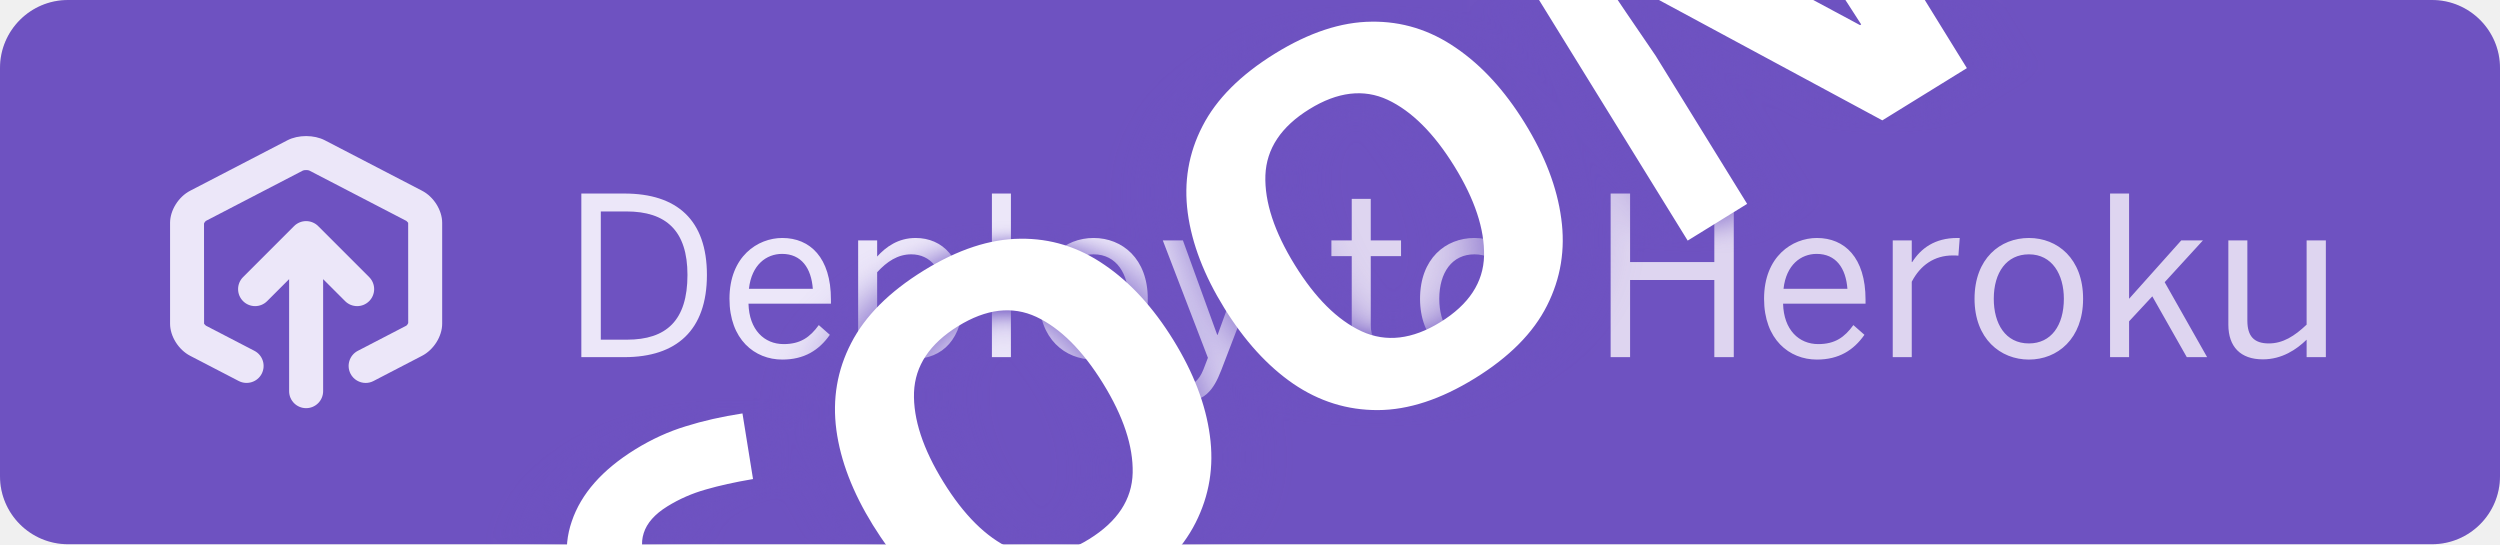
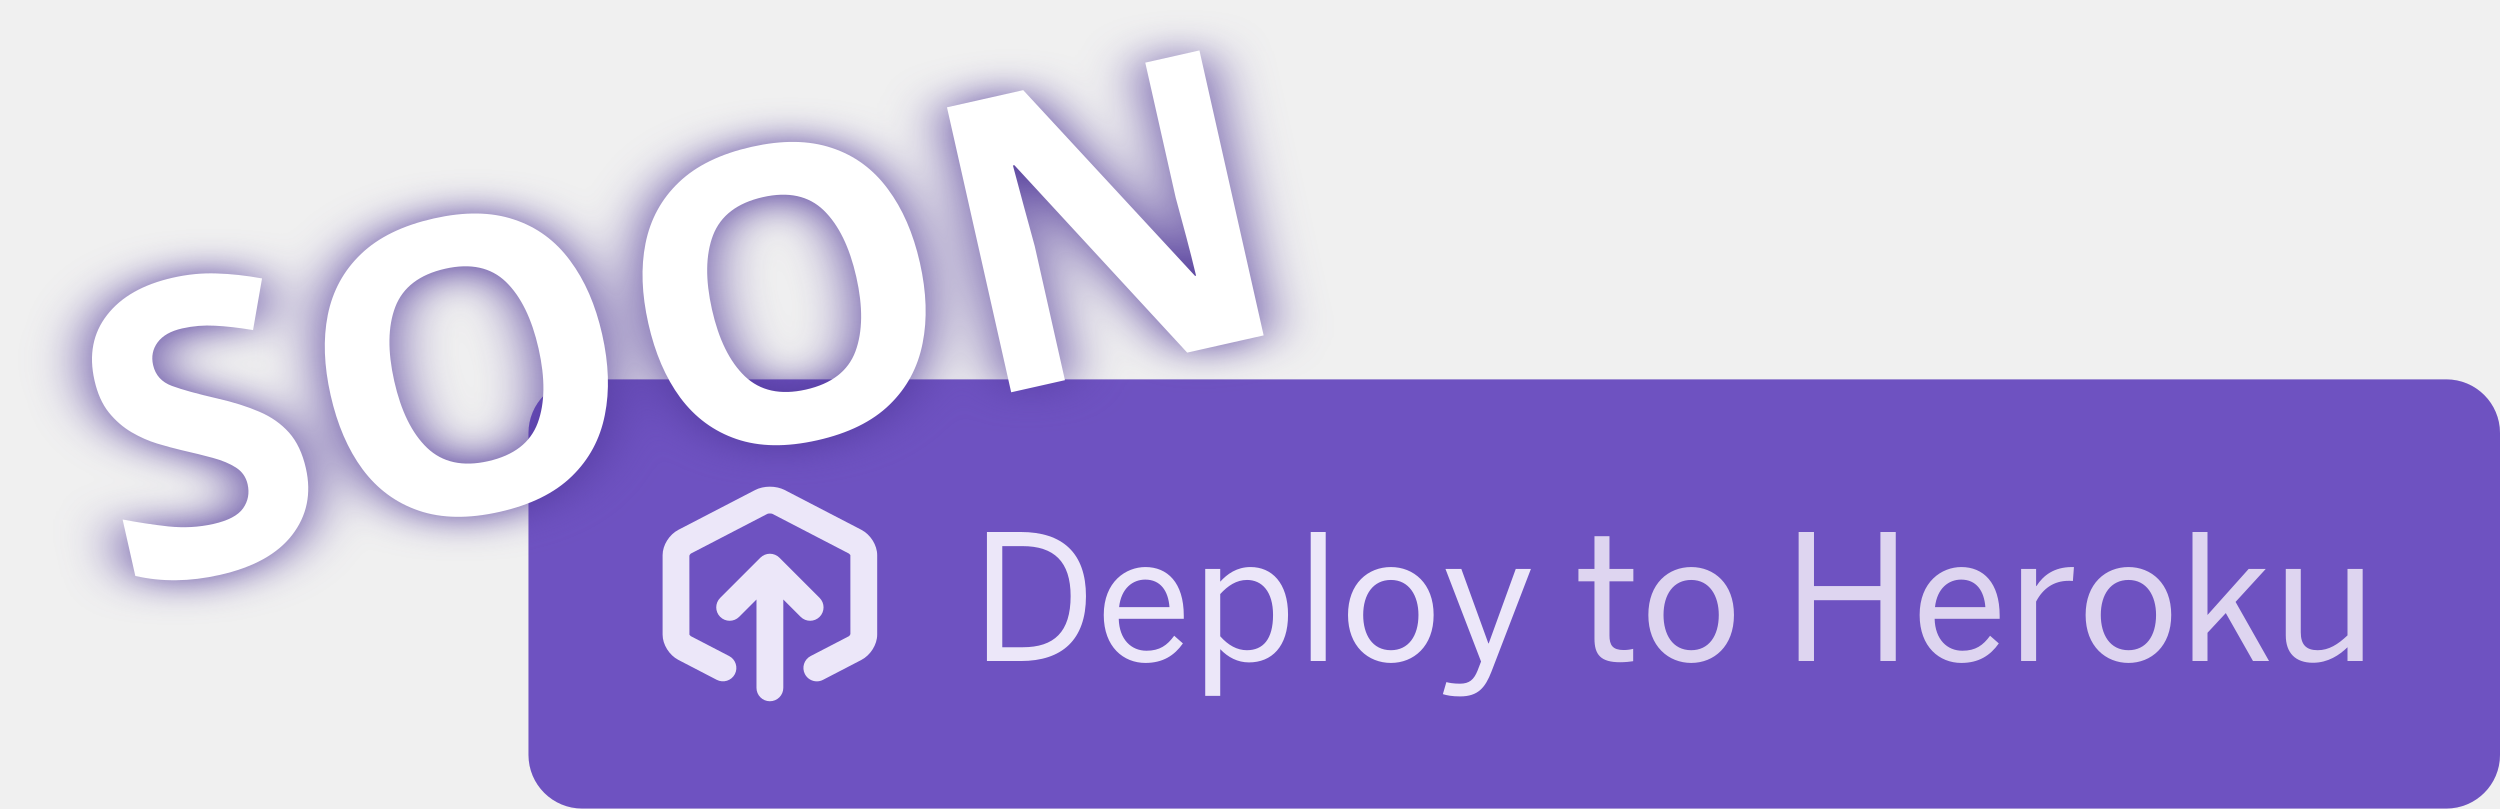
- <svg xmlns="http://www.w3.org/2000/svg" width="147px" height="32px" viewBox="0 0 147 32" version="1.1" id="svg881">
+ <svg xmlns="http://www.w3.org/2000/svg" width="186.405" height="60.287" viewBox="0 0 186.405 60.287" version="1.1" id="svg881">
  <defs id="defs870">
-     <filter style="color-interpolation-filters:sRGB" id="filter5860" x="-0.041" width="1.082" y="-0.054" height="1.109">
-       <feGaussianBlur stdDeviation="1.452" id="feGaussianBlur5862" />
+     <filter style="color-interpolation-filters:sRGB" id="filter5940" x="-0.052" width="1.103" y="-0.113" height="1.226">
+       <feGaussianBlur stdDeviation="1.908" id="feGaussianBlur5942" />
    </filter>
  </defs>
-   <rect id="Background" x="0" y="0" width="147" height="32" rx="4" style="fill:#7056bf;fill-rule:evenodd;stroke:none;stroke-width:1" />
-   <g id="Icon" transform="translate(10,8)" style="fill:#ffffff;fill-rule:evenodd;stroke:none;stroke-width:1">
+   <rect id="Background" x="39.405" y="28.287" width="147" height="32" rx="4" style="fill:#7056bf;fill-rule:evenodd;stroke:none;stroke-width:1" />
+   <g id="Icon" transform="translate(49.40481,36.28654)" style="fill:#ffffff;fill-rule:evenodd;stroke:none;stroke-width:1">
    <path d="M 14.819,3.216 9.103,0.25 C 8.464,-0.082 7.536,-0.081 6.898,0.25 L 1.181,3.216 C 0.496,3.571 0,4.365 0,5.102 v 5.933 c 0,0.739 0.497,1.531 1.181,1.886 l 2.858,1.483 c 0.49,0.252 1.095,0.063 1.349,-0.426 0.254,-0.491 0.063,-1.094 -0.427,-1.349 L 2.106,11.148 C 2.068,11.124 2.008,11.039 2,11.035 L 1.996,5.143 C 2.008,5.098 2.068,5.013 2.103,4.991 L 7.816,2.026 C 7.897,1.991 8.106,1.992 8.181,2.025 l 5.713,2.964 C 13.932,5.013 13.992,5.098 14,5.102 l 0.003,5.893 c -0.011,0.044 -0.071,0.129 -0.105,0.151 l -2.859,1.483 c -0.49,0.255 -0.681,0.858 -0.427,1.349 0.178,0.342 0.528,0.539 0.889,0.539 0.155,0 0.313,-0.036 0.46,-0.113 l 2.857,-1.483 C 15.503,12.566 16,11.774 16,11.035 V 5.102 C 16,4.365 15.504,3.571 14.819,3.216" id="App" />
    <path d="m 11.707,9.707 c 0.391,-0.391 0.391,-1.023 0,-1.414 L 8.708,5.294 C 8.616,5.201 8.505,5.128 8.382,5.077 8.138,4.976 7.862,4.976 7.618,5.077 7.495,5.128 7.385,5.201 7.292,5.294 L 4.293,8.293 C 3.902,8.684 3.902,9.316 4.293,9.707 4.488,9.902 4.744,10 5,10 5.256,10 5.512,9.902 5.707,9.707 L 7,8.414 V 15 c 0,0.553 0.447,1 1,1 0.553,0 1,-0.447 1,-1 V 8.414 l 1.293,1.293 C 10.488,9.902 10.744,10 11,10 c 0.256,0 0.512,-0.098 0.707,-0.293" id="Arrow" />
  </g>
-   <path d="m 81.393,21.091 c 0.351,0 0.78,-0.039 0.975,-0.078 V 20.09 c -0.182,0.052 -0.455,0.091 -0.702,0.091 -0.832,0 -1.066,-0.364 -1.066,-1.092 v -4.03 h 1.781 V 14.136 H 80.6 v -2.444 h -1.118 v 2.444 h -1.196 v 0.923 h 1.196 v 4.277 c 0,1.196 0.468,1.755 1.911,1.755 z m 5.304,0.052 c 1.677,0 3.185,-1.222 3.185,-3.575 0,-2.366 -1.508,-3.575 -3.185,-3.575 -1.69,0 -3.198,1.209 -3.198,3.575 0,2.353 1.521,3.575 3.198,3.575 z m 0,-0.949 c -1.391,0 -2.067,-1.17 -2.067,-2.626 0,-1.547 0.754,-2.613 2.067,-2.613 1.365,0 2.054,1.183 2.054,2.613 0,1.573 -0.754,2.626 -2.054,2.626 z M 94.705,21 h 1.144 v -4.537 h 4.953 V 21 h 1.144 v -9.62 h -1.144 v 4.03 h -4.953 v -4.03 h -1.144 z m 12.129,0.143 c 1.287,0 2.158,-0.546 2.795,-1.456 l -0.65,-0.572 c -0.52,0.715 -1.079,1.118 -2.067,1.118 -1.131,0 -2.028,-0.832 -2.067,-2.379 h 4.849 V 17.62 c 0,-2.483 -1.235,-3.627 -2.86,-3.627 -1.443,0 -3.107,1.079 -3.107,3.575 0,2.392 1.482,3.575 3.107,3.575 z m -1.963,-4.16 c 0.156,-1.417 1.027,-2.054 1.95,-2.054 1.131,0 1.716,0.832 1.807,2.054 z M 111.293,21 h 1.118 v -4.433 c 0.507,-0.975 1.326,-1.547 2.418,-1.547 0.039,0 0.286,0 0.325,0.013 l 0.078,-1.04 h -0.143 c -1.339,0 -2.145,0.624 -2.652,1.417 h -0.026 v -1.274 h -1.118 z m 8.008,0.143 c 1.677,0 3.185,-1.222 3.185,-3.575 0,-2.366 -1.508,-3.575 -3.185,-3.575 -1.69,0 -3.198,1.209 -3.198,3.575 0,2.353 1.521,3.575 3.198,3.575 z m 0,-0.949 c -1.391,0 -2.067,-1.17 -2.067,-2.626 0,-1.547 0.754,-2.613 2.067,-2.613 1.365,0 2.054,1.183 2.054,2.613 0,1.573 -0.754,2.626 -2.054,2.626 z M 124.072,21 h 1.118 v -2.106 l 1.365,-1.469 2.028,3.575 h 1.196 l -2.496,-4.407 2.249,-2.457 h -1.274 l -3.068,3.432 V 11.38 h -1.118 z m 8.983,0.13 c 1.118,0 1.976,-0.572 2.574,-1.157 V 21 h 1.131 v -6.864 h -1.131 v 4.953 c -0.715,0.676 -1.391,1.105 -2.223,1.105 -0.871,0 -1.261,-0.429 -1.261,-1.339 v -4.719 h -1.118 v 4.953 c 0,1.3 0.715,2.041 2.028,2.041 z" id="to-Heroku" style="fill:#efebf5;fill-rule:evenodd;stroke:none;stroke-width:1;fill-opacity:1" />
-   <path d="m 34.183,21 h 2.535 c 3.055,0 4.849,-1.573 4.849,-4.836 0,-3.224 -1.755,-4.784 -4.849,-4.784 h -2.535 z m 1.144,-1.027 v -7.54 h 1.508 c 2.34,0 3.588,1.144 3.588,3.731 0,2.678 -1.235,3.809 -3.562,3.809 z M 46,21.143 c 1.287,0 2.158,-0.546 2.795,-1.456 l -0.65,-0.572 c -0.52,0.715 -1.079,1.118 -2.067,1.118 -1.131,0 -2.028,-0.832 -2.067,-2.379 H 48.86 V 17.62 c 0,-2.483 -1.235,-3.627 -2.86,-3.627 -1.443,0 -3.107,1.079 -3.107,3.575 0,2.392 1.482,3.575 3.107,3.575 z m -1.963,-4.16 c 0.156,-1.417 1.027,-2.054 1.95,-2.054 1.131,0 1.716,0.832 1.807,2.054 z m 6.422,6.617 h 1.118 v -3.484 c 0.585,0.611 1.3,0.988 2.145,0.988 1.677,0 2.912,-1.157 2.912,-3.549 0,-2.392 -1.222,-3.562 -2.795,-3.562 -1.027,0 -1.742,0.52 -2.262,1.092 v -0.949 h -1.118 z m 3.107,-3.406 c -0.728,0 -1.391,-0.364 -1.989,-1.04 v -3.146 c 0.572,-0.624 1.209,-1.053 2.002,-1.053 1.105,0 1.937,0.858 1.937,2.613 0,1.82 -0.754,2.626 -1.95,2.626 z M 58.324,21 h 1.118 v -9.62 h -1.118 z m 5.98,0.143 c 1.677,0 3.185,-1.222 3.185,-3.575 0,-2.366 -1.508,-3.575 -3.185,-3.575 -1.69,0 -3.198,1.209 -3.198,3.575 0,2.353 1.521,3.575 3.198,3.575 z m 0,-0.949 c -1.391,0 -2.067,-1.17 -2.067,-2.626 0,-1.547 0.754,-2.613 2.067,-2.613 1.365,0 2.054,1.183 2.054,2.613 0,1.573 -0.754,2.626 -2.054,2.626 z m 5.161,3.445 c 1.339,0 1.872,-0.65 2.34,-1.859 l 2.938,-7.644 h -1.131 l -2.015,5.551 h -0.026 l -2.015,-5.551 h -1.183 l 2.652,6.903 -0.26,0.676 c -0.273,0.676 -0.611,0.975 -1.313,0.975 -0.481,0 -0.819,-0.065 -1.014,-0.117 l -0.26,0.897 c 0.299,0.091 0.676,0.169 1.287,0.169 z" id="Deploy" style="fill:#ffffff;fill-rule:evenodd;stroke:none;stroke-width:1" />
+   <path d="m 120.798,49.378 c 0.351,0 0.78,-0.039 0.975,-0.078 v -0.923 c -0.182,0.052 -0.455,0.091 -0.702,0.091 -0.832,0 -1.066,-0.364 -1.066,-1.092 v -4.03 h 1.781 v -0.923 h -1.781 v -2.444 h -1.118 v 2.444 h -1.196 v 0.923 h 1.196 v 4.277 c 0,1.196 0.468,1.755 1.911,1.755 z m 5.304,0.052 c 1.677,0 3.185,-1.222 3.185,-3.575 0,-2.366 -1.508,-3.575 -3.185,-3.575 -1.69,0 -3.198,1.209 -3.198,3.575 0,2.353 1.521,3.575 3.198,3.575 z m 0,-0.949 c -1.391,0 -2.067,-1.17 -2.067,-2.626 0,-1.547 0.754,-2.613 2.067,-2.613 1.365,0 2.054,1.183 2.054,2.613 0,1.573 -0.754,2.626 -2.054,2.626 z m 8.008,0.806 h 1.144 v -4.537 h 4.953 v 4.537 h 1.144 v -9.62 h -1.144 v 4.03 h -4.953 v -4.03 h -1.144 z m 12.129,0.143 c 1.287,0 2.158,-0.546 2.795,-1.456 l -0.65,-0.572 c -0.52,0.715 -1.079,1.118 -2.067,1.118 -1.131,0 -2.028,-0.832 -2.067,-2.379 h 4.849 v -0.234 c 0,-2.483 -1.235,-3.627 -2.86,-3.627 -1.443,0 -3.107,1.079 -3.107,3.575 0,2.392 1.482,3.575 3.107,3.575 z m -1.963,-4.16 c 0.156,-1.417 1.027,-2.054 1.95,-2.054 1.131,0 1.716,0.832 1.807,2.054 z m 6.422,4.017 h 1.118 v -4.433 c 0.507,-0.975 1.326,-1.547 2.418,-1.547 0.039,0 0.286,0 0.325,0.013 l 0.078,-1.04 h -0.143 c -1.339,0 -2.145,0.624 -2.652,1.417 h -0.026 v -1.274 h -1.118 z m 8.008,0.143 c 1.677,0 3.185,-1.222 3.185,-3.575 0,-2.366 -1.508,-3.575 -3.185,-3.575 -1.69,0 -3.198,1.209 -3.198,3.575 0,2.353 1.521,3.575 3.198,3.575 z m 0,-0.949 c -1.391,0 -2.067,-1.17 -2.067,-2.626 0,-1.547 0.754,-2.613 2.067,-2.613 1.365,0 2.054,1.183 2.054,2.613 0,1.573 -0.754,2.626 -2.054,2.626 z m 4.771,0.806 h 1.118 v -2.106 l 1.365,-1.469 2.028,3.575 h 1.196 l -2.496,-4.407 2.249,-2.457 h -1.274 l -3.068,3.432 v -6.188 h -1.118 z m 8.983,0.13 c 1.118,0 1.976,-0.572 2.574,-1.157 v 1.027 h 1.131 v -6.864 h -1.131 v 4.953 c -0.715,0.676 -1.391,1.105 -2.223,1.105 -0.871,0 -1.261,-0.429 -1.261,-1.339 v -4.719 h -1.118 v 4.953 c 0,1.3 0.715,2.041 2.028,2.041 z" id="to-Heroku" style="fill:#efebf5;fill-opacity:1;fill-rule:evenodd;stroke:none;stroke-width:1" />
+   <path d="m 73.588,49.287 h 2.535 c 3.055,0 4.849,-1.573 4.849,-4.836 0,-3.224 -1.755,-4.784 -4.849,-4.784 h -2.535 z m 1.144,-1.027 v -7.54 h 1.508 c 2.34,0 3.588,1.144 3.588,3.731 0,2.678 -1.235,3.809 -3.562,3.809 z m 10.673,1.17 c 1.287,0 2.158,-0.546 2.795,-1.456 l -0.65,-0.572 c -0.52,0.715 -1.079,1.118 -2.067,1.118 -1.131,0 -2.028,-0.832 -2.067,-2.379 h 4.849 v -0.234 c 0,-2.483 -1.235,-3.627 -2.86,-3.627 -1.443,0 -3.107,1.079 -3.107,3.575 0,2.392 1.482,3.575 3.107,3.575 z m -1.963,-4.16 c 0.156,-1.417 1.027,-2.054 1.95,-2.054 1.131,0 1.716,0.832 1.807,2.054 z m 6.422,6.617 h 1.118 v -3.484 c 0.585,0.611 1.3,0.988 2.145,0.988 1.677,0 2.912,-1.157 2.912,-3.549 0,-2.392 -1.222,-3.562 -2.795,-3.562 -1.027,0 -1.742,0.52 -2.262,1.092 v -0.949 h -1.118 z m 3.107,-3.406 c -0.728,0 -1.391,-0.364 -1.989,-1.04 v -3.146 c 0.572,-0.624 1.209,-1.053 2.002,-1.053 1.105,0 1.937,0.858 1.937,2.613 0,1.82 -0.754,2.626 -1.95,2.626 z m 4.758,0.806 h 1.118 v -9.62 h -1.118 z m 5.98,0.143 c 1.677,0 3.185,-1.222 3.185,-3.575 0,-2.366 -1.508,-3.575 -3.185,-3.575 -1.69,0 -3.198,1.209 -3.198,3.575 0,2.353 1.521,3.575 3.198,3.575 z m 0,-0.949 c -1.391,0 -2.067,-1.17 -2.067,-2.626 0,-1.547 0.754,-2.613 2.067,-2.613 1.365,0 2.054,1.183 2.054,2.613 0,1.573 -0.754,2.626 -2.054,2.626 z m 5.161,3.445 c 1.339,0 1.872,-0.65 2.34,-1.859 l 2.938,-7.644 h -1.131 l -2.015,5.551 h -0.026 l -2.015,-5.551 h -1.183 l 2.652,6.903 -0.26,0.676 c -0.273,0.676 -0.611,0.975 -1.313,0.975 -0.481,0 -0.819,-0.065 -1.014,-0.117 l -0.26,0.897 c 0.299,0.091 0.676,0.169 1.287,0.169 z" id="Deploy" style="fill:#ffffff;fill-rule:evenodd;stroke:none;stroke-width:1" />
  <style id="stylish-3" class="stylish" type="text/css">/* i really want this to be global */
#preview-contents h1{
    margin-bottom:0;
    padding-left:0.5em;
    border-left:4px solid #bf242a;
    font-size:2.0em;
    font-family:microsoft yahei;
}
#preview-contents h2{
    margin-bottom:0;
    padding-left:0.5em;
    border-left:3px solid #f39800;
    font-size:1.8em;
    font-family:microsoft yahei;    
}
#preview-contents h3{
    margin-bottom:0.5em;
    padding-left:0.5em;
    border-left:2px solid #2ca9e1;
    font-size:1.3em;
    font-family:microsoft yahei;
}
#preview-contents h4{
    margin-bottom:0.5em;
    padding-left:0.5em;
    border-left:2px solid #82ae46;
    font-size:1.1em;
    font-weight:bold;
    font-family:microsoft yahei;
}
#preview-contents h5{
    margin-bottom:0;
    padding-left:0.5em;
    border-left:1px solid #ea5506;
    font-size:1.0em;
    font-weight:bold;
    font-family:microsoft yahei;
}
#preview-contents p{
    text-indent:0em;
}
#preview-contents hr{
    margin-top:0.5em;
    border:1px solid rgba(128,128,128,0.2);
}
#preview-contents ul,
#preview-contents ol{
    margin-top:1.0em;
}
#preview-contents ul ul{
    margin:0
}
#preview-contents blockquote{
    margin-top:1.0em;
}
#preview-contents blockquote p{
    text-indent:0;
}
#preview-contents b{
    text-shadow: 1px 1px 1px #BBB;
}</style>
-   <rect style="fill:#6034c6;fill-rule:evenodd;stroke:none;stroke-width:1;fill-opacity:0.121" rx="4" height="32" width="147" y="0" x="0" id="rect1459" />
-   <text transform="rotate(-31.70395)" id="text5170" y="64.189" x="8.866" style="font-style:normal;font-weight:normal;font-size:30.507px;line-height:1.25;font-family:sans-serif;letter-spacing:0px;word-spacing:0px;fill:#6d52c0;fill-opacity:1;stroke:none;stroke-width:0.763;filter:url(#filter5860)" xml:space="preserve">
-     <tspan style="font-style:normal;font-variant:normal;font-weight:bold;font-stretch:normal;font-family:'Neue Haas Unica Pro';-inkscape-font-specification:'Neue Haas Unica Pro Bold';fill:#6d52c0;fill-opacity:1;stroke-width:0.763;" y="64.189" x="8.866" id="tspan5168">SOON</tspan>
+   <rect style="fill:#6034c6;fill-opacity:0.121;fill-rule:evenodd;stroke:none;stroke-width:1" rx="4" height="32" width="147" y="28.287" x="39.405" id="rect1459" />
+   <text transform="rotate(-12.69935,-80.78083,53.88403)" id="text5170" y="64.189" x="8.866" style="font-style:normal;font-weight:normal;font-size:30.507px;line-height:1.25;font-family:sans-serif;letter-spacing:0px;word-spacing:0px;fill:#50389a;fill-opacity:1;stroke:none;stroke-width:0.763;filter:url(#filter5940)" xml:space="preserve">
+     <tspan style="font-style:normal;font-variant:normal;font-weight:bold;font-stretch:normal;font-family:'Neue Haas Unica Pro';-inkscape-font-specification:'Neue Haas Unica Pro Bold';fill:#50389a;fill-opacity:1;stroke-width:0.763" y="64.189" x="8.866" id="tspan5168">SOON</tspan>
  </text>
-   <text xml:space="preserve" style="font-style:normal;font-weight:normal;font-size:30.507px;line-height:1.25;font-family:sans-serif;letter-spacing:0px;word-spacing:0px;fill:#ffffff;fill-opacity:1;stroke:none;stroke-width:0.763;" x="8.866" y="64.189" id="text5166" transform="rotate(-31.70395)">
-     <tspan id="tspan5164" x="8.866" y="64.189" style="font-style:normal;font-variant:normal;font-weight:bold;font-stretch:normal;font-family:'Neue Haas Unica Pro';-inkscape-font-specification:'Neue Haas Unica Pro Bold';fill:#ffffff;fill-opacity:1;stroke-width:0.763;">SOON</tspan>
+   <text xml:space="preserve" style="font-style:normal;font-weight:normal;font-size:30.507px;line-height:1.25;font-family:sans-serif;letter-spacing:0px;word-spacing:0px;fill:#ffffff;fill-opacity:1;stroke:none;stroke-width:0.763" x="-1.003" y="45.112" id="text5166" transform="rotate(-12.69935)">
+     <tspan id="tspan5164" x="-1.003" y="45.112" style="font-style:normal;font-variant:normal;font-weight:bold;font-stretch:normal;font-family:'Neue Haas Unica Pro';-inkscape-font-specification:'Neue Haas Unica Pro Bold';fill:#ffffff;fill-opacity:1;stroke-width:0.763">SOON</tspan>
  </text>
</svg>
